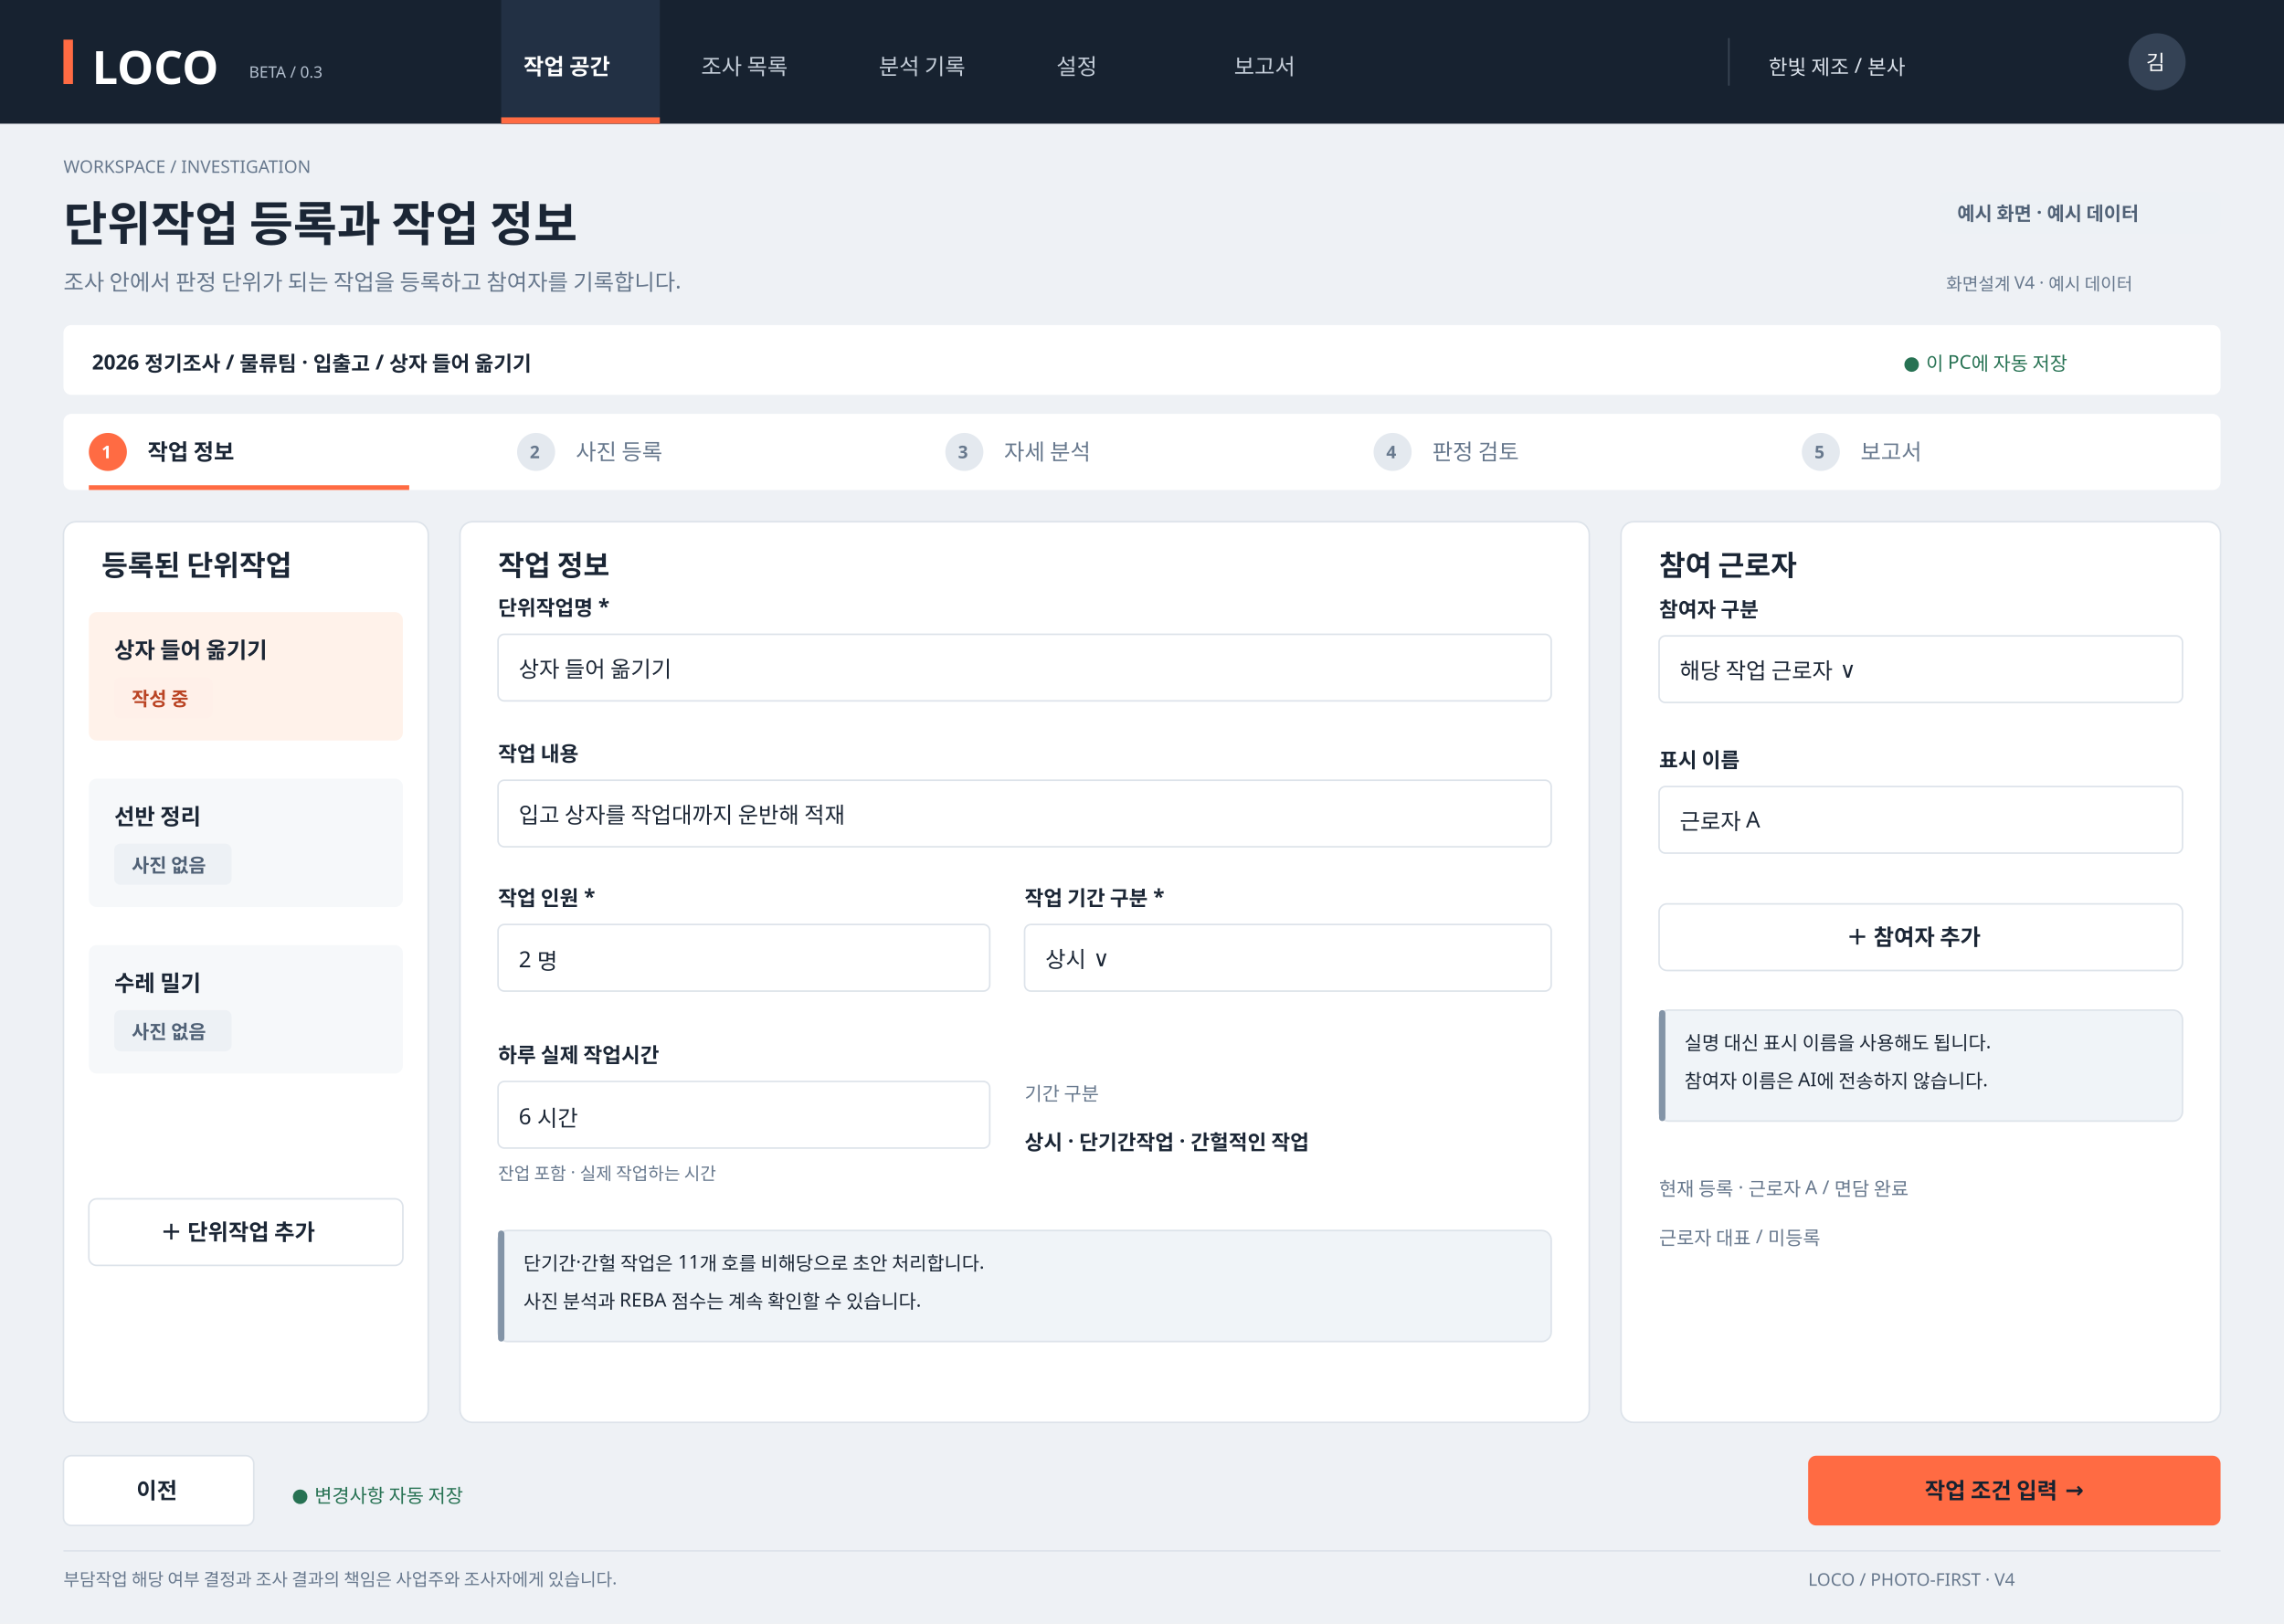
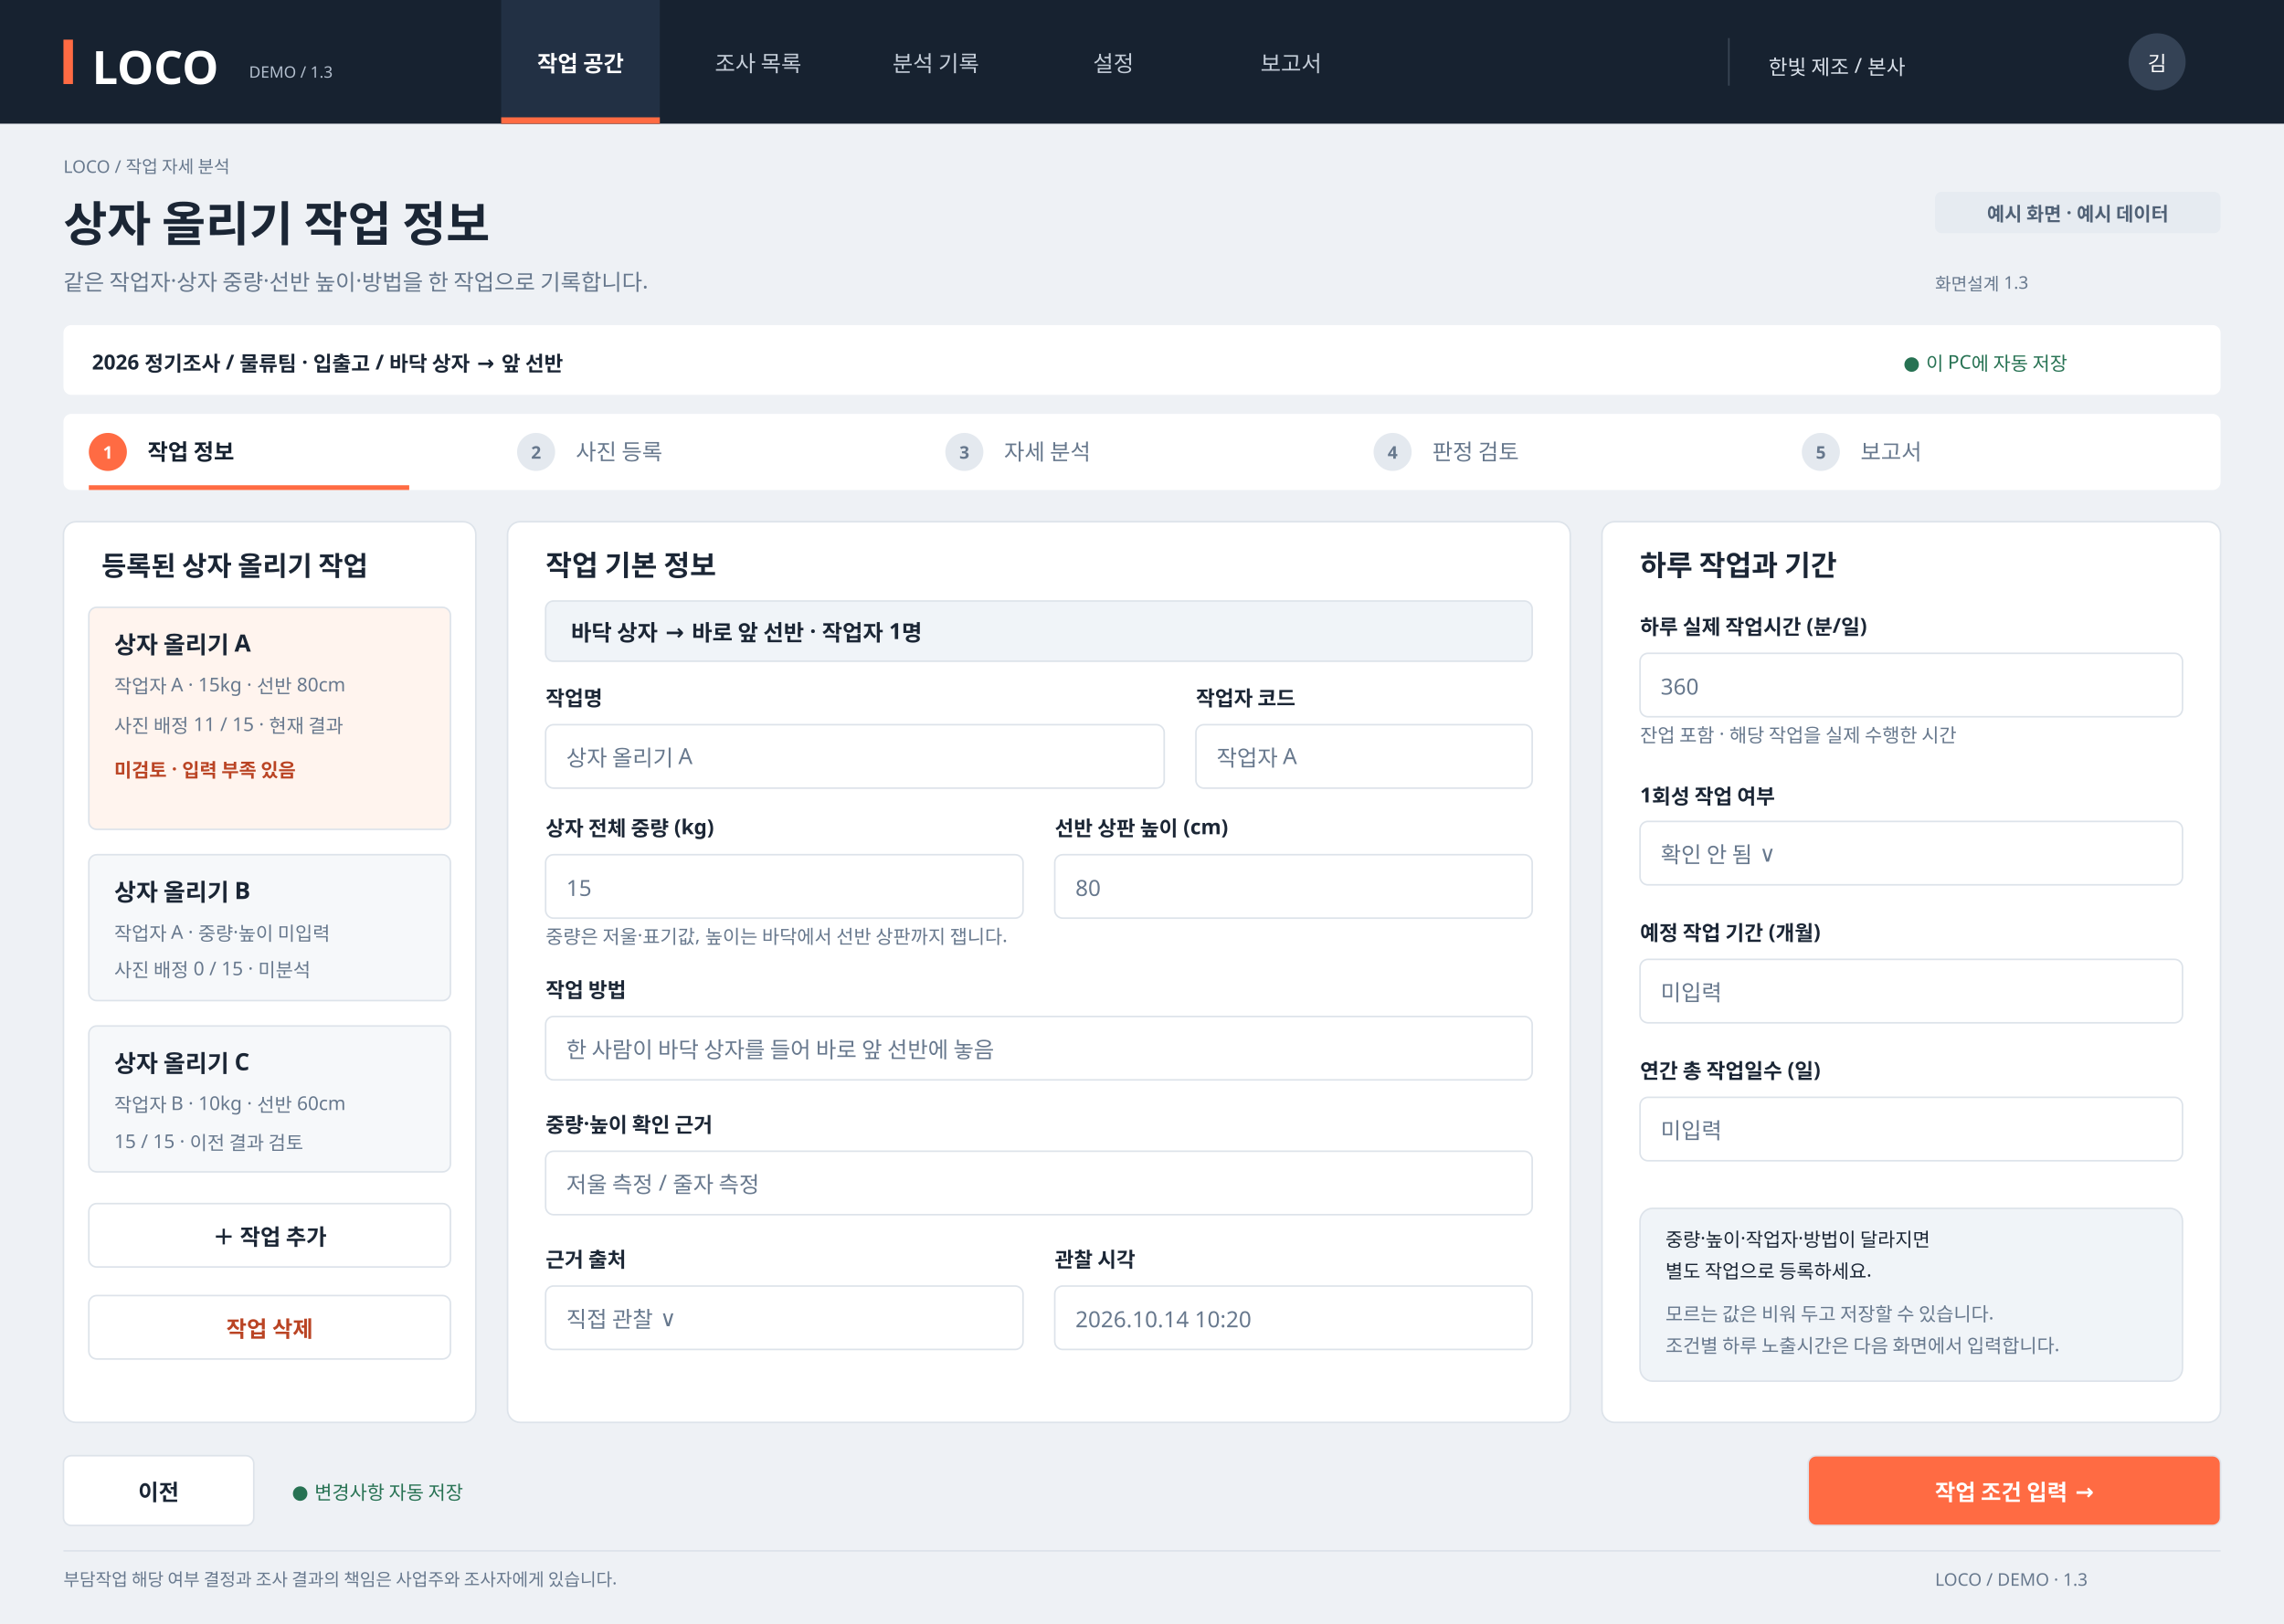
<svg xmlns="http://www.w3.org/2000/svg" width="1440" height="1024" viewBox="0 0 1440 1024">
  <rect x="0" y="0" width="1440" height="1024" rx="0" fill="#EEF1F5" />
  <rect x="0" y="0" width="1440" height="78" rx="0" fill="#172230" />
  <rect x="40" y="25" width="6" height="28" rx="0" fill="#FF6B43" />
  <text x="58" y="53" font-family="Malgun Gothic, Noto Sans KR, sans-serif" font-size="29" font-weight="700" fill="#FFFFFF">LOCO</text>
-   <text x="157" y="49" font-family="Malgun Gothic, Noto Sans KR, sans-serif" font-size="10" font-weight="400" fill="#B4C0CF">BETA / 0.3</text>
+   <text x="157" y="49" font-family="Malgun Gothic, Noto Sans KR, sans-serif" font-size="10" font-weight="400" fill="#B4C0CF">DEMO / 1.3</text>
  <rect x="316" y="0" width="100" height="78" rx="0" fill="#223044" />
  <rect x="316" y="74" width="100" height="4" rx="0" fill="#FF6B43" />
-   <text x="330" y="47" font-family="Malgun Gothic, Noto Sans KR, sans-serif" font-size="14" font-weight="700" fill="#FFFFFF">작업 공간</text>
-   <text x="442" y="47" font-family="Malgun Gothic, Noto Sans KR, sans-serif" font-size="14" font-weight="400" fill="#C5CED9">조사 목록</text>
-   <text x="554" y="47" font-family="Malgun Gothic, Noto Sans KR, sans-serif" font-size="14" font-weight="400" fill="#C5CED9">분석 기록</text>
-   <text x="666" y="47" font-family="Malgun Gothic, Noto Sans KR, sans-serif" font-size="14" font-weight="400" fill="#C5CED9">설정</text>
-   <text x="778" y="47" font-family="Malgun Gothic, Noto Sans KR, sans-serif" font-size="14" font-weight="400" fill="#C5CED9">보고서</text>
-   <line x1="1090" y1="24" x2="1090" y2="54" stroke="#3A4655" stroke-width="1" />
+   <text x="366" y="39" font-family="Malgun Gothic, Noto Sans KR, sans-serif" font-size="14" font-weight="700" fill="#FFFFFF" text-anchor="middle" dominant-baseline="central">작업 공간</text>
+   <text x="478" y="39" font-family="Malgun Gothic, Noto Sans KR, sans-serif" font-size="14" font-weight="400" fill="#C5CED9" text-anchor="middle" dominant-baseline="central">조사 목록</text>
+   <text x="590" y="39" font-family="Malgun Gothic, Noto Sans KR, sans-serif" font-size="14" font-weight="400" fill="#C5CED9" text-anchor="middle" dominant-baseline="central">분석 기록</text>
+   <text x="702" y="39" font-family="Malgun Gothic, Noto Sans KR, sans-serif" font-size="14" font-weight="400" fill="#C5CED9" text-anchor="middle" dominant-baseline="central">설정</text>
+   <text x="814" y="39" font-family="Malgun Gothic, Noto Sans KR, sans-serif" font-size="14" font-weight="400" fill="#C5CED9" text-anchor="middle" dominant-baseline="central">보고서</text>
+   <line x1="1090" y1="24" x2="1090" y2="54" stroke="#3A4655" />
  <text x="1115" y="47" font-family="Malgun Gothic, Noto Sans KR, sans-serif" font-size="13" font-weight="400" fill="#DAE1EA">한빛 제조 / 본사</text>
  <circle cx="1360" cy="39" r="18" fill="#344255" />
-   <text x="1353" y="44" font-family="Malgun Gothic, Noto Sans KR, sans-serif" font-size="13" font-weight="400" fill="#FFFFFF">김</text>
-   <text x="40" y="109" font-family="Malgun Gothic, Noto Sans KR, sans-serif" font-size="11" font-weight="400" fill="#67788D">WORKSPACE / INVESTIGATION</text>
-   <text x="40" y="152" font-family="Malgun Gothic, Noto Sans KR, sans-serif" font-size="30" font-weight="700" fill="#1B2635">단위작업 등록과 작업 정보</text>
-   <text x="40" y="183" font-family="Malgun Gothic, Noto Sans KR, sans-serif" font-size="14" font-weight="400" fill="#67788D">조사 안에서 판정 단위가 되는 작업을 등록하고 참여자를 기록합니다.</text>
-   <rect x="1223" y="121" width="177" height="26" rx="4" fill="#EDF1F5" />
-   <text x="1234" y="139" font-family="Malgun Gothic, Noto Sans KR, sans-serif" font-size="12" font-weight="700" fill="#506176">예시 화면 · 예시 데이터</text>
+   <text x="1360" y="39" font-family="Malgun Gothic, Noto Sans KR, sans-serif" font-size="13" font-weight="400" fill="#FFFFFF" text-anchor="middle" dominant-baseline="central">김</text>
+   <text x="40" y="152" font-family="Malgun Gothic, Noto Sans KR, sans-serif" font-size="30" font-weight="700" fill="#1B2635">상자 올리기 작업 정보</text>
+   <text x="40" y="183" font-family="Malgun Gothic, Noto Sans KR, sans-serif" font-size="14" font-weight="400" fill="#67788D">같은 작업자·상자 중량·선반 높이·방법을 한 작업으로 기록합니다.</text>
  <rect x="40" y="205" width="1360" height="44" rx="5" fill="#FFFFFF" />
-   <text x="58" y="233" font-family="Malgun Gothic, Noto Sans KR, sans-serif" font-size="13" font-weight="700" fill="#1B2635">2026 정기조사  /  물류팀 · 입출고  /  상자 들어 옮기기</text>
+   <text x="58" y="233" font-family="Malgun Gothic, Noto Sans KR, sans-serif" font-size="13" font-weight="700" fill="#1B2635">2026 정기조사  /  물류팀 · 입출고  /  바닥 상자 → 앞 선반</text>
  <text x="1200" y="233" font-family="Malgun Gothic, Noto Sans KR, sans-serif" font-size="12" font-weight="400" fill="#277253">● 이 PC에 자동 저장</text>
+   <rect x="40" y="329" width="260" height="568" rx="8" fill="#FFFFFF" stroke="#DDE3EA" stroke-width="1" />
+   <text x="64" y="363" font-family="Malgun Gothic, Noto Sans KR, sans-serif" font-size="17" font-weight="700" fill="#1B2635">등록된 상자 올리기 작업</text>
+   <rect x="56" y="383" width="228" height="140" rx="5" fill="#FFF4EE" stroke="#DDE3EA" stroke-width="1" />
+   <text x="72" y="412" font-family="Malgun Gothic, Noto Sans KR, sans-serif" font-size="15" font-weight="700" fill="#1B2635">상자 올리기 A</text>
+   <text x="72" y="437" font-family="Malgun Gothic, Noto Sans KR, sans-serif" font-size="12" font-weight="400" fill="#67788D">작업자 A · 15kg · 선반 80cm</text>
+   <text x="72" y="462" font-family="Malgun Gothic, Noto Sans KR, sans-serif" font-size="12" font-weight="400" fill="#67788D">사진 배정 11 / 15 · 현재 결과</text>
+   <text x="72" y="490" font-family="Malgun Gothic, Noto Sans KR, sans-serif" font-size="12" font-weight="700" fill="#BA4424">미검토 · 입력 부족 있음</text>
+   <rect x="56" y="539" width="228" height="92" rx="5" fill="#F6F8FA" stroke="#DDE3EA" stroke-width="1" />
+   <text x="72" y="568" font-family="Malgun Gothic, Noto Sans KR, sans-serif" font-size="15" font-weight="700" fill="#1B2635">상자 올리기 B</text>
+   <text x="72" y="593" font-family="Malgun Gothic, Noto Sans KR, sans-serif" font-size="12" font-weight="400" fill="#67788D">작업자 A · 중량·높이 미입력</text>
+   <text x="72" y="616" font-family="Malgun Gothic, Noto Sans KR, sans-serif" font-size="12" font-weight="400" fill="#67788D">사진 배정 0 / 15 · 미분석</text>
+   <rect x="56" y="647" width="228" height="92" rx="5" fill="#F6F8FA" stroke="#DDE3EA" stroke-width="1" />
+   <text x="72" y="676" font-family="Malgun Gothic, Noto Sans KR, sans-serif" font-size="15" font-weight="700" fill="#1B2635">상자 올리기 C</text>
+   <text x="72" y="701" font-family="Malgun Gothic, Noto Sans KR, sans-serif" font-size="12" font-weight="400" fill="#67788D">작업자 B · 10kg · 선반 60cm</text>
+   <text x="72" y="724" font-family="Malgun Gothic, Noto Sans KR, sans-serif" font-size="12" font-weight="400" fill="#67788D">15 / 15 · 이전 결과 검토</text>
+   <rect x="56" y="759" width="228" height="40" rx="5" fill="#FFFFFF" stroke="#DDE3EA" stroke-width="1" />
+   <text x="170.0" y="779.0" text-anchor="middle" dominant-baseline="central" font-family="Malgun Gothic, Noto Sans KR, sans-serif" font-size="14" font-weight="700" fill="#1B2635">＋ 작업 추가</text>
+   <rect x="56" y="817" width="228" height="40" rx="5" fill="#FFFFFF" stroke="#DDE3EA" stroke-width="1" />
+   <text x="170.0" y="837.0" text-anchor="middle" dominant-baseline="central" font-family="Malgun Gothic, Noto Sans KR, sans-serif" font-size="14" font-weight="700" fill="#BA4424">작업 삭제</text>
+   <rect x="320" y="329" width="670" height="568" rx="8" fill="#FFFFFF" stroke="#DDE3EA" stroke-width="1" />
+   <text x="344" y="363" font-family="Malgun Gothic, Noto Sans KR, sans-serif" font-size="18" font-weight="700" fill="#1B2635">작업 기본 정보</text>
+   <rect x="344" y="379" width="622" height="38" rx="5" fill="#F0F4F8" stroke="#DDE3EA" stroke-width="1" />
+   <text x="360" y="404" font-family="Malgun Gothic, Noto Sans KR, sans-serif" font-size="14" font-weight="700" fill="#1B2635">바닥 상자 → 바로 앞 선반 · 작업자 1명</text>
+   <text x="344" y="445" font-family="Malgun Gothic, Noto Sans KR, sans-serif" font-size="13" font-weight="700" fill="#1B2635">작업명</text>
+   <rect x="344" y="457" width="390" height="40" rx="5" fill="#FFFFFF" stroke="#DDE3EA" stroke-width="1" />
+   <text x="357" y="483" font-family="Malgun Gothic, Noto Sans KR, sans-serif" font-size="14" font-weight="400" fill="#67788D">상자 올리기 A</text>
+   <text x="754" y="445" font-family="Malgun Gothic, Noto Sans KR, sans-serif" font-size="13" font-weight="700" fill="#1B2635">작업자 코드</text>
+   <rect x="754" y="457" width="212" height="40" rx="5" fill="#FFFFFF" stroke="#DDE3EA" stroke-width="1" />
+   <text x="767" y="483" font-family="Malgun Gothic, Noto Sans KR, sans-serif" font-size="14" font-weight="400" fill="#67788D">작업자 A</text>
+   <text x="344" y="527" font-family="Malgun Gothic, Noto Sans KR, sans-serif" font-size="13" font-weight="700" fill="#1B2635">상자 전체 중량 (kg)</text>
+   <rect x="344" y="539" width="301" height="40" rx="5" fill="#FFFFFF" stroke="#DDE3EA" stroke-width="1" />
+   <text x="357" y="565" font-family="Malgun Gothic, Noto Sans KR, sans-serif" font-size="14" font-weight="400" fill="#67788D">15</text>
+   <text x="665" y="527" font-family="Malgun Gothic, Noto Sans KR, sans-serif" font-size="13" font-weight="700" fill="#1B2635">선반 상판 높이 (cm)</text>
+   <rect x="665" y="539" width="301" height="40" rx="5" fill="#FFFFFF" stroke="#DDE3EA" stroke-width="1" />
+   <text x="678" y="565" font-family="Malgun Gothic, Noto Sans KR, sans-serif" font-size="14" font-weight="400" fill="#67788D">80</text>
+   <text x="344" y="595" font-family="Malgun Gothic, Noto Sans KR, sans-serif" font-size="12" font-weight="400" fill="#67788D">중량은 저울·표기값, 높이는 바닥에서 선반 상판까지 잽니다.</text>
+   <text x="344" y="629" font-family="Malgun Gothic, Noto Sans KR, sans-serif" font-size="13" font-weight="700" fill="#1B2635">작업 방법</text>
+   <rect x="344" y="641" width="622" height="40" rx="5" fill="#FFFFFF" stroke="#DDE3EA" stroke-width="1" />
+   <text x="357" y="667" font-family="Malgun Gothic, Noto Sans KR, sans-serif" font-size="14" font-weight="400" fill="#67788D">한 사람이 바닥 상자를 들어 바로 앞 선반에 놓음</text>
+   <text x="344" y="714" font-family="Malgun Gothic, Noto Sans KR, sans-serif" font-size="13" font-weight="700" fill="#1B2635">중량·높이 확인 근거</text>
+   <rect x="344" y="726" width="622" height="40" rx="5" fill="#FFFFFF" stroke="#DDE3EA" stroke-width="1" />
+   <text x="357" y="752" font-family="Malgun Gothic, Noto Sans KR, sans-serif" font-size="14" font-weight="400" fill="#67788D">저울 측정 / 줄자 측정</text>
+   <text x="344" y="799" font-family="Malgun Gothic, Noto Sans KR, sans-serif" font-size="13" font-weight="700" fill="#1B2635">근거 출처</text>
+   <rect x="344" y="811" width="301" height="40" rx="5" fill="#FFFFFF" stroke="#DDE3EA" stroke-width="1" />
+   <text x="357" y="837" font-family="Malgun Gothic, Noto Sans KR, sans-serif" font-size="14" font-weight="400" fill="#67788D">직접 관찰 ∨</text>
+   <text x="665" y="799" font-family="Malgun Gothic, Noto Sans KR, sans-serif" font-size="13" font-weight="700" fill="#1B2635">관찰 시각</text>
+   <rect x="665" y="811" width="301" height="40" rx="5" fill="#FFFFFF" stroke="#DDE3EA" stroke-width="1" />
+   <text x="678" y="837" font-family="Malgun Gothic, Noto Sans KR, sans-serif" font-size="14" font-weight="400" fill="#67788D">2026.10.14 10:20</text>
+   <rect x="1010" y="329" width="390" height="568" rx="8" fill="#FFFFFF" stroke="#DDE3EA" stroke-width="1" />
+   <text x="1034" y="363" font-family="Malgun Gothic, Noto Sans KR, sans-serif" font-size="18" font-weight="700" fill="#1B2635">하루 작업과 기간</text>
+   <text x="1034" y="400" font-family="Malgun Gothic, Noto Sans KR, sans-serif" font-size="13" font-weight="700" fill="#1B2635">하루 실제 작업시간 (분/일)</text>
+   <rect x="1034" y="412" width="342" height="40" rx="5" fill="#FFFFFF" stroke="#DDE3EA" stroke-width="1" />
+   <text x="1047" y="438" font-family="Malgun Gothic, Noto Sans KR, sans-serif" font-size="14" font-weight="400" fill="#67788D">360</text>
+   <text x="1034" y="468" font-family="Malgun Gothic, Noto Sans KR, sans-serif" font-size="12" font-weight="400" fill="#67788D">잔업 포함 · 해당 작업을 실제 수행한 시간</text>
+   <text x="1034" y="506" font-family="Malgun Gothic, Noto Sans KR, sans-serif" font-size="13" font-weight="700" fill="#1B2635">1회성 작업 여부</text>
+   <rect x="1034" y="518" width="342" height="40" rx="5" fill="#FFFFFF" stroke="#DDE3EA" stroke-width="1" />
+   <text x="1047" y="544" font-family="Malgun Gothic, Noto Sans KR, sans-serif" font-size="14" font-weight="400" fill="#67788D">확인 안 됨 ∨</text>
+   <text x="1034" y="593" font-family="Malgun Gothic, Noto Sans KR, sans-serif" font-size="13" font-weight="700" fill="#1B2635">예정 작업 기간 (개월)</text>
+   <rect x="1034" y="605" width="342" height="40" rx="5" fill="#FFFFFF" stroke="#DDE3EA" stroke-width="1" />
+   <text x="1047" y="631" font-family="Malgun Gothic, Noto Sans KR, sans-serif" font-size="14" font-weight="400" fill="#67788D">미입력</text>
+   <text x="1034" y="680" font-family="Malgun Gothic, Noto Sans KR, sans-serif" font-size="13" font-weight="700" fill="#1B2635">연간 총 작업일수 (일)</text>
+   <rect x="1034" y="692" width="342" height="40" rx="5" fill="#FFFFFF" stroke="#DDE3EA" stroke-width="1" />
+   <text x="1047" y="718" font-family="Malgun Gothic, Noto Sans KR, sans-serif" font-size="14" font-weight="400" fill="#67788D">미입력</text>
+   <rect x="1034" y="762" width="342" height="109" rx="8" fill="#F0F4F8" stroke="#DDE3EA" stroke-width="1" />
+   <text x="1050" y="786" font-family="Malgun Gothic, Noto Sans KR, sans-serif" font-size="12" font-weight="400" fill="#1B2635">중량·높이·작업자·방법이 달라지면</text>
+   <text x="1050" y="806" font-family="Malgun Gothic, Noto Sans KR, sans-serif" font-size="12" font-weight="400" fill="#1B2635">별도 작업으로 등록하세요.</text>
+   <text x="1050" y="833" font-family="Malgun Gothic, Noto Sans KR, sans-serif" font-size="12" font-weight="400" fill="#67788D">모르는 값은 비워 두고 저장할 수 있습니다.</text>
+   <text x="1050" y="853" font-family="Malgun Gothic, Noto Sans KR, sans-serif" font-size="12" font-weight="400" fill="#67788D">조건별 하루 노출시간은 다음 화면에서 입력합니다.</text>
+   <rect x="40" y="918" width="120" height="44" rx="5" fill="#FFFFFF" stroke="#DDE3EA" stroke-width="1" />
+   <text x="100.0" y="940.0" text-anchor="middle" dominant-baseline="central" font-family="Malgun Gothic, Noto Sans KR, sans-serif" font-size="14" font-weight="700" fill="#1B2635">이전</text>
+   <text x="184" y="945" font-family="Malgun Gothic, Noto Sans KR, sans-serif" font-size="12" font-weight="400" fill="#277253">● 변경사항 자동 저장</text>
+   <rect x="1140" y="918" width="260" height="44" rx="5" fill="#FF6B43" stroke="#DDE3EA" stroke-width="1" />
+   <text x="1270.0" y="940.0" text-anchor="middle" dominant-baseline="central" font-family="Malgun Gothic, Noto Sans KR, sans-serif" font-size="14" font-weight="700" fill="#FFFFFF">작업 조건 입력 →</text>
+   <text x="1310.0" y="134.0" font-family="Malgun Gothic, Noto Sans KR, sans-serif" font-size="12" font-weight="700" fill="#506176" text-anchor="middle" dominant-baseline="central">예시 화면 · 예시 데이터</text>
+   <text x="40" y="109" font-family="Malgun Gothic, Noto Sans KR, sans-serif" font-size="11" font-weight="400" fill="#67788D">LOCO / 작업 자세 분석</text>
+   <rect x="1220" y="121" width="180" height="26" rx="4" fill="#E6EBF1" />
+   <text x="1310.0" y="134.0" font-family="Malgun Gothic, Noto Sans KR, sans-serif" font-size="12" font-weight="700" fill="#506176" text-anchor="middle" dominant-baseline="central">예시 화면 · 예시 데이터</text>
+   <text x="1220" y="183" font-family="Malgun Gothic, Noto Sans KR, sans-serif" font-size="11" font-weight="400" fill="#67788D">화면설계 1.3</text>
+   <line x1="40" y1="978" x2="1400" y2="978" stroke="#DDE3EA" />
+   <text x="40" y="1000" font-family="Malgun Gothic, Noto Sans KR, sans-serif" font-size="11" font-weight="400" fill="#67788D">부담작업 해당 여부 결정과 조사 결과의 책임은 사업주와 조사자에게 있습니다.</text>
+   <text x="1220" y="1000" font-family="Malgun Gothic, Noto Sans KR, sans-serif" font-size="11" font-weight="400" fill="#67788D">LOCO / DEMO · 1.3</text>
  <rect x="40" y="261" width="1360" height="48" rx="5" fill="#FFFFFF" />
  <circle cx="68" cy="285" r="12" fill="#FF6B43" />
-   <text x="64" y="289" font-family="Malgun Gothic, Noto Sans KR, sans-serif" font-size="11" font-weight="700" fill="#FFFFFF">1</text>
-   <text x="93" y="290" font-family="Malgun Gothic, Noto Sans KR, sans-serif" font-size="14" font-weight="700" fill="#1B2635">작업 정보</text>
-   <rect x="56" y="306" width="202" height="3" rx="0" fill="#FF6B43" />
+   <text x="68" y="285" font-family="Malgun Gothic, Noto Sans KR, sans-serif" font-size="11" font-weight="700" fill="#FFFFFF" text-anchor="middle" dominant-baseline="central">1</text>
+   <text x="93" y="290" font-family="Malgun Gothic, Noto Sans KR, sans-serif" font-size="14" font-weight="700" fill="#172230">작업 정보</text>
  <circle cx="338" cy="285" r="12" fill="#E4E9EF" />
-   <text x="334" y="289" font-family="Malgun Gothic, Noto Sans KR, sans-serif" font-size="11" font-weight="700" fill="#67788D">2</text>
+   <text x="338" y="285" font-family="Malgun Gothic, Noto Sans KR, sans-serif" font-size="11" font-weight="700" fill="#67788D" text-anchor="middle" dominant-baseline="central">2</text>
  <text x="363" y="290" font-family="Malgun Gothic, Noto Sans KR, sans-serif" font-size="14" font-weight="400" fill="#67788D">사진 등록</text>
  <circle cx="608" cy="285" r="12" fill="#E4E9EF" />
-   <text x="604" y="289" font-family="Malgun Gothic, Noto Sans KR, sans-serif" font-size="11" font-weight="700" fill="#67788D">3</text>
+   <text x="608" y="285" font-family="Malgun Gothic, Noto Sans KR, sans-serif" font-size="11" font-weight="700" fill="#67788D" text-anchor="middle" dominant-baseline="central">3</text>
  <text x="633" y="290" font-family="Malgun Gothic, Noto Sans KR, sans-serif" font-size="14" font-weight="400" fill="#67788D">자세 분석</text>
  <circle cx="878" cy="285" r="12" fill="#E4E9EF" />
-   <text x="874" y="289" font-family="Malgun Gothic, Noto Sans KR, sans-serif" font-size="11" font-weight="700" fill="#67788D">4</text>
+   <text x="878" y="285" font-family="Malgun Gothic, Noto Sans KR, sans-serif" font-size="11" font-weight="700" fill="#67788D" text-anchor="middle" dominant-baseline="central">4</text>
  <text x="903" y="290" font-family="Malgun Gothic, Noto Sans KR, sans-serif" font-size="14" font-weight="400" fill="#67788D">판정 검토</text>
  <circle cx="1148" cy="285" r="12" fill="#E4E9EF" />
-   <text x="1144" y="289" font-family="Malgun Gothic, Noto Sans KR, sans-serif" font-size="11" font-weight="700" fill="#67788D">5</text>
+   <text x="1148" y="285" font-family="Malgun Gothic, Noto Sans KR, sans-serif" font-size="11" font-weight="700" fill="#67788D" text-anchor="middle" dominant-baseline="central">5</text>
  <text x="1173" y="290" font-family="Malgun Gothic, Noto Sans KR, sans-serif" font-size="14" font-weight="400" fill="#67788D">보고서</text>
-   <line x1="40" y1="978" x2="1400" y2="978" stroke="#DDE3EA" stroke-width="1" />
-   <text x="40" y="1000" font-family="Malgun Gothic, Noto Sans KR, sans-serif" font-size="11" font-weight="400" fill="#67788D">부담작업 해당 여부 결정과 조사 결과의 책임은 사업주와 조사자에게 있습니다.</text>
-   <text x="1140" y="1000" font-family="Malgun Gothic, Noto Sans KR, sans-serif" font-size="11" font-weight="400" fill="#67788D">LOCO / PHOTO-FIRST · V4</text>
-   <text x="1227" y="183" font-family="Malgun Gothic, Noto Sans KR, sans-serif" font-size="11" font-weight="400" fill="#67788D">화면설계 V4 · 예시 데이터</text>
-   <rect x="40" y="329" width="230" height="568" rx="8" fill="#FFFFFF" stroke="#DDE3EA" />
-   <text x="64" y="363" font-family="Malgun Gothic, Noto Sans KR, sans-serif" font-size="18" font-weight="700" fill="#1B2635">등록된 단위작업</text>
-   <rect x="56" y="386" width="198" height="81" rx="5" fill="#FFF2EA" />
-   <text x="72" y="415" font-family="Malgun Gothic, Noto Sans KR, sans-serif" font-size="14" font-weight="700" fill="#1B2635">상자 들어 옮기기</text>
-   <rect x="72" y="427" width="62" height="26" rx="4" fill="#FFF0E9" />
-   <text x="83" y="445" font-family="Malgun Gothic, Noto Sans KR, sans-serif" font-size="12" font-weight="700" fill="#BA4424">작성 중</text>
-   <rect x="56" y="491" width="198" height="81" rx="5" fill="#F6F8FA" />
-   <text x="72" y="520" font-family="Malgun Gothic, Noto Sans KR, sans-serif" font-size="14" font-weight="700" fill="#1B2635">선반 정리</text>
-   <rect x="72" y="532" width="74" height="26" rx="4" fill="#EDF1F5" />
-   <text x="83" y="550" font-family="Malgun Gothic, Noto Sans KR, sans-serif" font-size="12" font-weight="700" fill="#506176">사진 없음</text>
-   <rect x="56" y="596" width="198" height="81" rx="5" fill="#F6F8FA" />
-   <text x="72" y="625" font-family="Malgun Gothic, Noto Sans KR, sans-serif" font-size="14" font-weight="700" fill="#1B2635">수레 밀기</text>
-   <rect x="72" y="637" width="74" height="26" rx="4" fill="#EDF1F5" />
-   <text x="83" y="655" font-family="Malgun Gothic, Noto Sans KR, sans-serif" font-size="12" font-weight="700" fill="#506176">사진 없음</text>
-   <rect x="56" y="756" width="198" height="42" rx="5" fill="#FFFFFF" stroke="#DDE3EA" />
-   <text x="101.0" y="782.0" font-family="Malgun Gothic, Noto Sans KR, sans-serif" font-size="14" font-weight="700" fill="#1B2635">＋ 단위작업 추가</text>
-   <rect x="290" y="329" width="712" height="568" rx="8" fill="#FFFFFF" stroke="#DDE3EA" />
-   <text x="314" y="363" font-family="Malgun Gothic, Noto Sans KR, sans-serif" font-size="18" font-weight="700" fill="#1B2635">작업 정보</text>
-   <text x="314" y="388" font-family="Malgun Gothic, Noto Sans KR, sans-serif" font-size="13" font-weight="700" fill="#1B2635">단위작업명 *</text>
-   <rect x="314" y="400" width="664" height="42" rx="4" fill="#FFFFFF" stroke="#DDE3EA" />
-   <text x="327" y="427" font-family="Malgun Gothic, Noto Sans KR, sans-serif" font-size="14" font-weight="400" fill="#1B2635">상자 들어 옮기기</text>
-   <text x="314" y="480" font-family="Malgun Gothic, Noto Sans KR, sans-serif" font-size="13" font-weight="700" fill="#1B2635">작업 내용</text>
-   <rect x="314" y="492" width="664" height="42" rx="4" fill="#FFFFFF" stroke="#DDE3EA" />
-   <text x="327" y="519" font-family="Malgun Gothic, Noto Sans KR, sans-serif" font-size="14" font-weight="400" fill="#1B2635">입고 상자를 작업대까지 운반해 적재</text>
-   <text x="314" y="571" font-family="Malgun Gothic, Noto Sans KR, sans-serif" font-size="13" font-weight="700" fill="#1B2635">작업 인원 *</text>
-   <rect x="314" y="583" width="310" height="42" rx="4" fill="#FFFFFF" stroke="#DDE3EA" />
-   <text x="327" y="610" font-family="Malgun Gothic, Noto Sans KR, sans-serif" font-size="14" font-weight="400" fill="#1B2635">2 명</text>
-   <text x="646" y="571" font-family="Malgun Gothic, Noto Sans KR, sans-serif" font-size="13" font-weight="700" fill="#1B2635">작업 기간 구분 *</text>
-   <rect x="646" y="583" width="332" height="42" rx="4" fill="#FFFFFF" stroke="#DDE3EA" />
-   <text x="659" y="610" font-family="Malgun Gothic, Noto Sans KR, sans-serif" font-size="14" font-weight="400" fill="#1B2635">상시  ∨</text>
-   <text x="314" y="670" font-family="Malgun Gothic, Noto Sans KR, sans-serif" font-size="13" font-weight="700" fill="#1B2635">하루 실제 작업시간</text>
-   <rect x="314" y="682" width="310" height="42" rx="4" fill="#FFFFFF" stroke="#DDE3EA" />
-   <text x="327" y="709" font-family="Malgun Gothic, Noto Sans KR, sans-serif" font-size="14" font-weight="400" fill="#1B2635">6 시간</text>
-   <text x="314" y="744" font-family="Malgun Gothic, Noto Sans KR, sans-serif" font-size="11" font-weight="400" fill="#67788D">잔업 포함 · 실제 작업하는 시간</text>
-   <text x="646" y="694" font-family="Malgun Gothic, Noto Sans KR, sans-serif" font-size="12" font-weight="400" fill="#67788D">기간 구분</text>
-   <text x="646" y="725" font-family="Malgun Gothic, Noto Sans KR, sans-serif" font-size="13" font-weight="700" fill="#1B2635">상시 · 단기간작업 · 간헐적인 작업</text>
-   <rect x="314" y="776" width="664" height="70" rx="6" fill="#F0F4F8" stroke="#DDE3EA" />
-   <rect x="314" y="776" width="4" height="70" rx="2" fill="#8394A7" />
-   <text x="330" y="801" font-family="Malgun Gothic, Noto Sans KR, sans-serif" font-size="12" font-weight="400" fill="#1B2635">단기간·간헐 작업은 11개 호를 비해당으로 초안 처리합니다.</text>
-   <text x="330" y="825" font-family="Malgun Gothic, Noto Sans KR, sans-serif" font-size="12" font-weight="400" fill="#1B2635">사진 분석과 REBA 점수는 계속 확인할 수 있습니다.</text>
-   <rect x="1022" y="329" width="378" height="568" rx="8" fill="#FFFFFF" stroke="#DDE3EA" />
-   <text x="1046" y="363" font-family="Malgun Gothic, Noto Sans KR, sans-serif" font-size="18" font-weight="700" fill="#1B2635">참여 근로자</text>
-   <text x="1046" y="389" font-family="Malgun Gothic, Noto Sans KR, sans-serif" font-size="13" font-weight="700" fill="#1B2635">참여자 구분</text>
-   <rect x="1046" y="401" width="330" height="42" rx="4" fill="#FFFFFF" stroke="#DDE3EA" />
-   <text x="1059" y="428" font-family="Malgun Gothic, Noto Sans KR, sans-serif" font-size="14" font-weight="400" fill="#1B2635">해당 작업 근로자 ∨</text>
-   <text x="1046" y="484" font-family="Malgun Gothic, Noto Sans KR, sans-serif" font-size="13" font-weight="700" fill="#1B2635">표시 이름</text>
-   <rect x="1046" y="496" width="330" height="42" rx="4" fill="#FFFFFF" stroke="#DDE3EA" />
-   <text x="1059" y="523" font-family="Malgun Gothic, Noto Sans KR, sans-serif" font-size="14" font-weight="400" fill="#1B2635">근로자 A</text>
-   <rect x="1046" y="570" width="330" height="42" rx="5" fill="#FFFFFF" stroke="#DDE3EA" />
-   <text x="1164.0" y="596.0" font-family="Malgun Gothic, Noto Sans KR, sans-serif" font-size="14" font-weight="700" fill="#1B2635">＋ 참여자 추가</text>
-   <rect x="1046" y="637" width="330" height="70" rx="6" fill="#F0F4F8" stroke="#DDE3EA" />
-   <rect x="1046" y="637" width="4" height="70" rx="2" fill="#8394A7" />
-   <text x="1062" y="662" font-family="Malgun Gothic, Noto Sans KR, sans-serif" font-size="12" font-weight="400" fill="#1B2635">실명 대신 표시 이름을 사용해도 됩니다.</text>
-   <text x="1062" y="686" font-family="Malgun Gothic, Noto Sans KR, sans-serif" font-size="12" font-weight="400" fill="#1B2635">참여자 이름은 AI에 전송하지 않습니다.</text>
-   <text x="1046" y="754" font-family="Malgun Gothic, Noto Sans KR, sans-serif" font-size="12" font-weight="400" fill="#67788D">현재 등록 · 근로자 A / 면담 완료</text>
-   <text x="1046" y="785" font-family="Malgun Gothic, Noto Sans KR, sans-serif" font-size="12" font-weight="400" fill="#67788D">근로자 대표 / 미등록</text>
-   <rect x="40" y="918" width="120" height="44" rx="5" fill="#FFFFFF" stroke="#DDE3EA" />
-   <text x="86.0" y="945.0" font-family="Malgun Gothic, Noto Sans KR, sans-serif" font-size="14" font-weight="700" fill="#1B2635">이전</text>
-   <text x="184" y="947" font-family="Malgun Gothic, Noto Sans KR, sans-serif" font-size="12" font-weight="400" fill="#277253">● 변경사항 자동 저장</text>
-   <rect x="1140" y="918" width="260" height="44" rx="5" fill="#FF6B43" />
-   <text x="1213.5" y="945.0" font-family="Malgun Gothic, Noto Sans KR, sans-serif" font-size="14" font-weight="700" fill="#172230">작업 조건 입력 →</text>
+   <rect x="56" y="306" width="202" height="3" rx="0" fill="#FF6B43" />
</svg>
